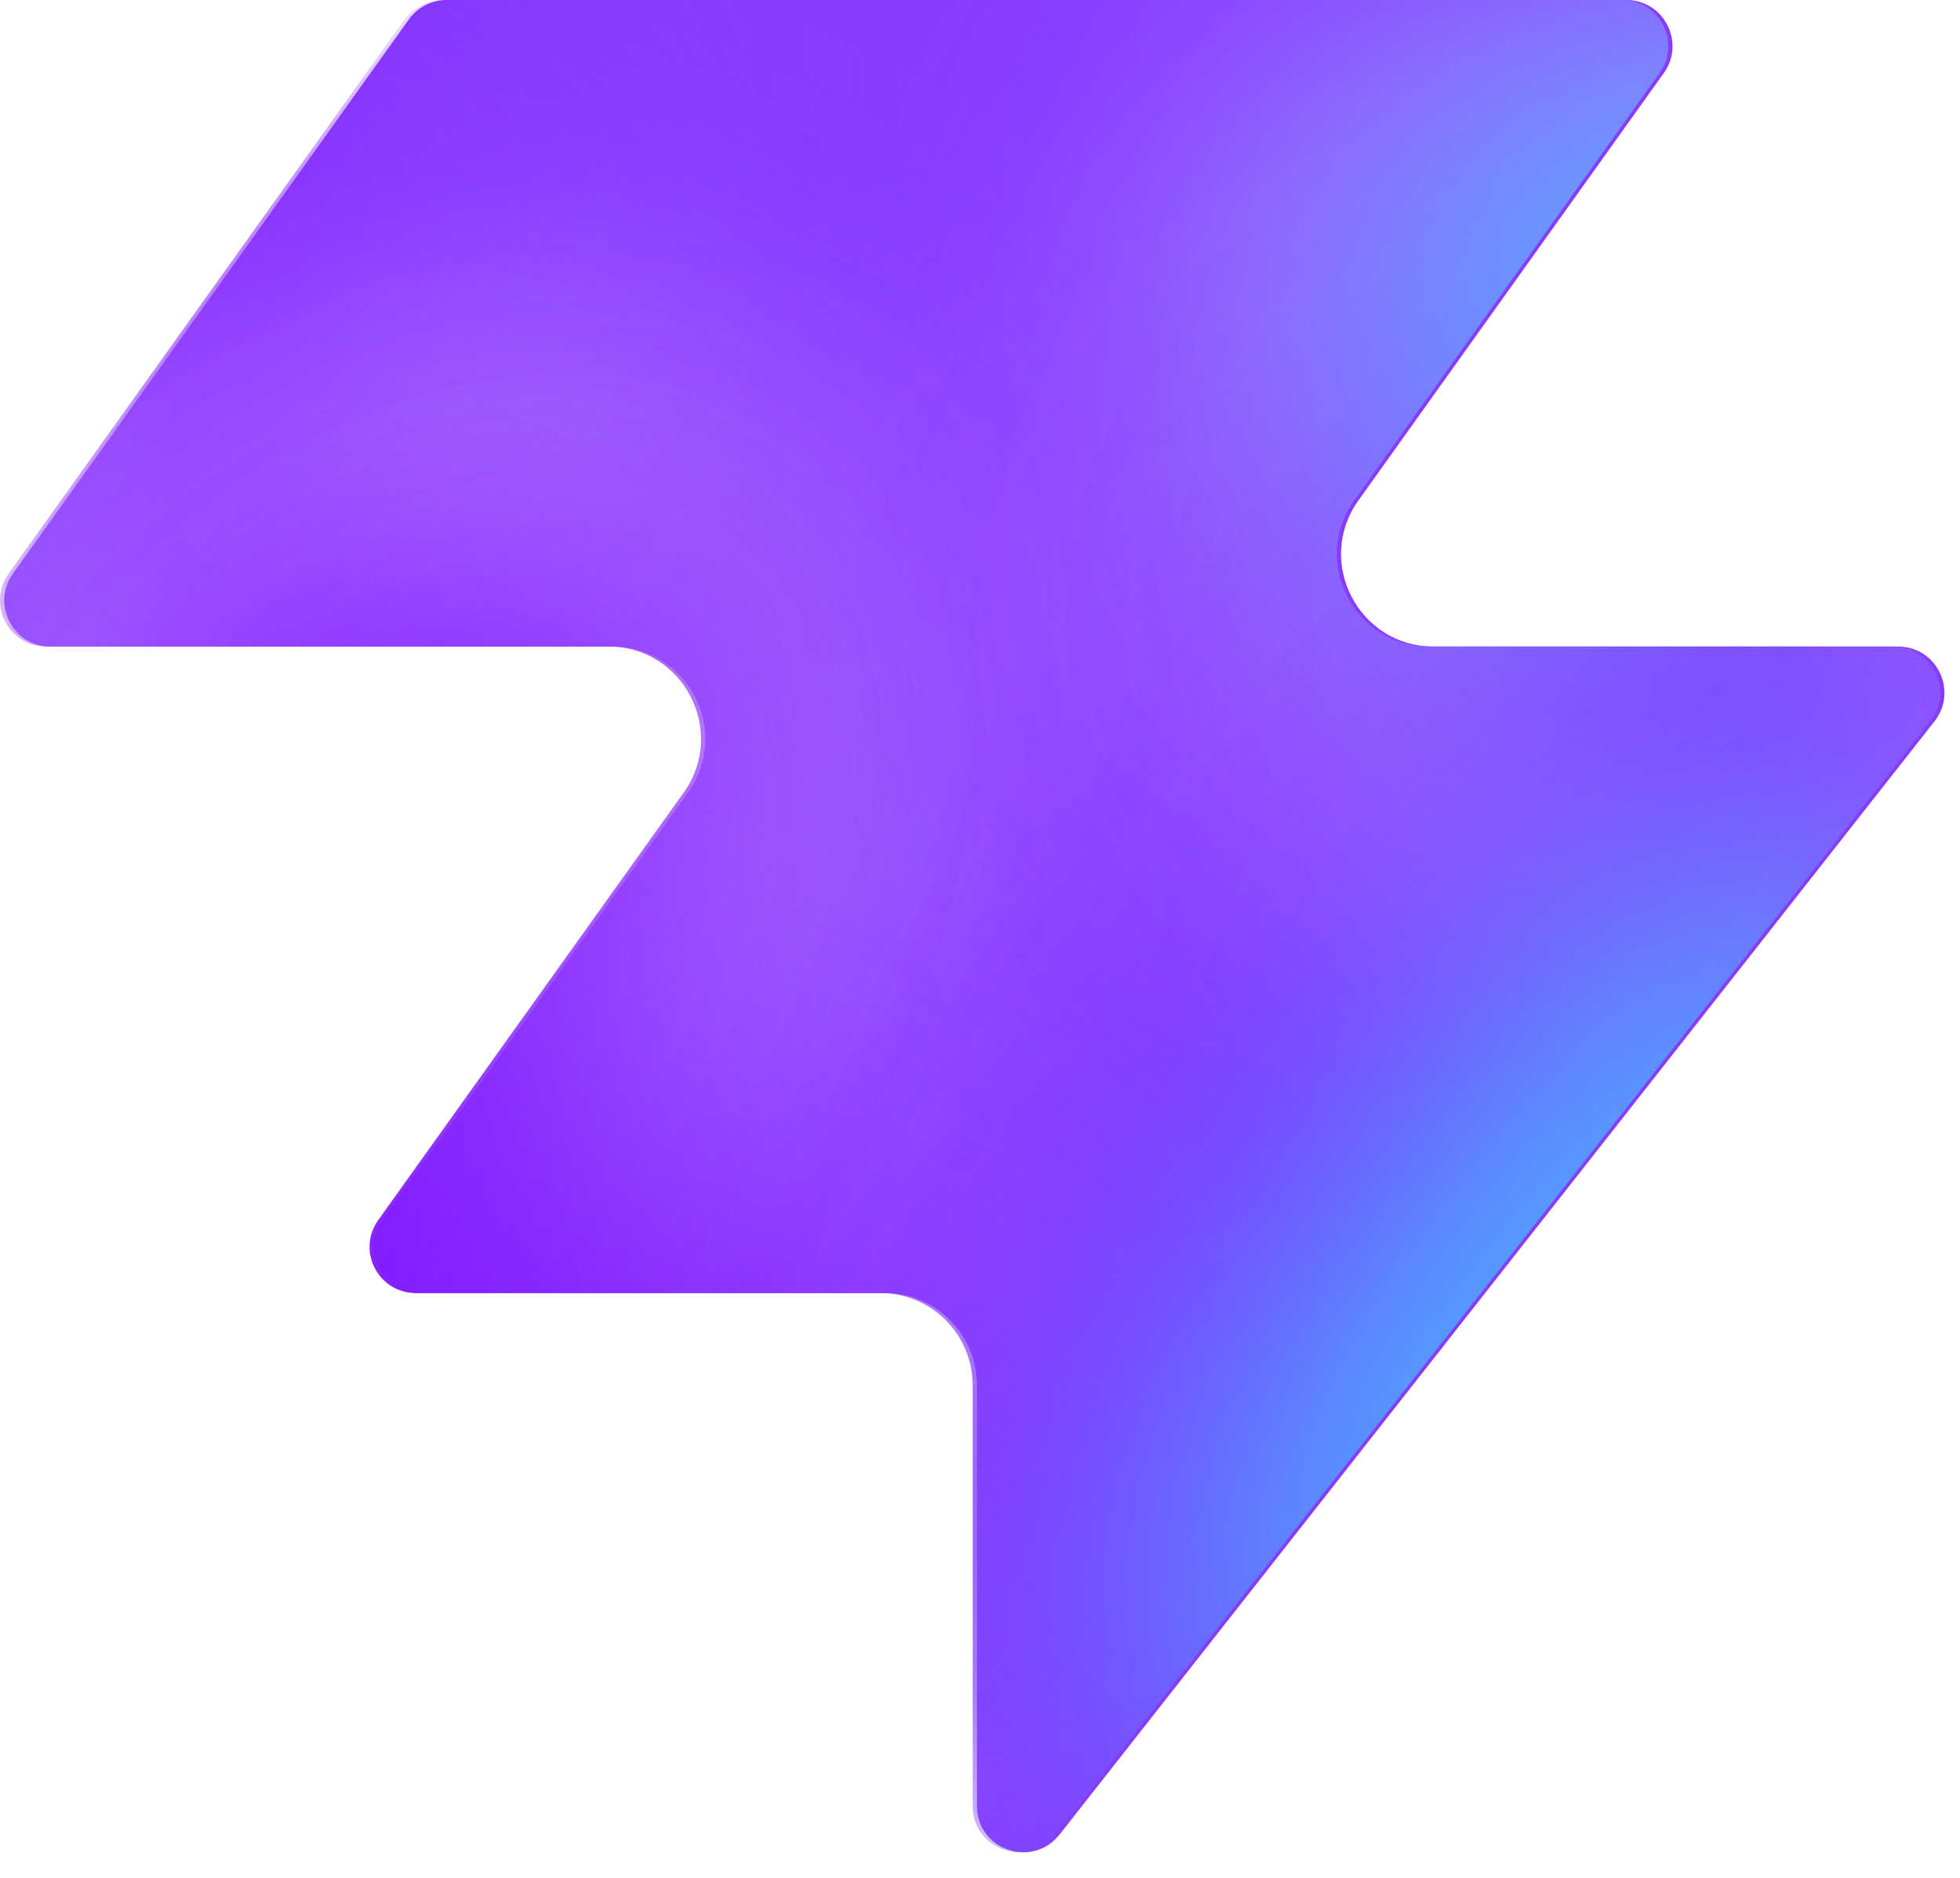
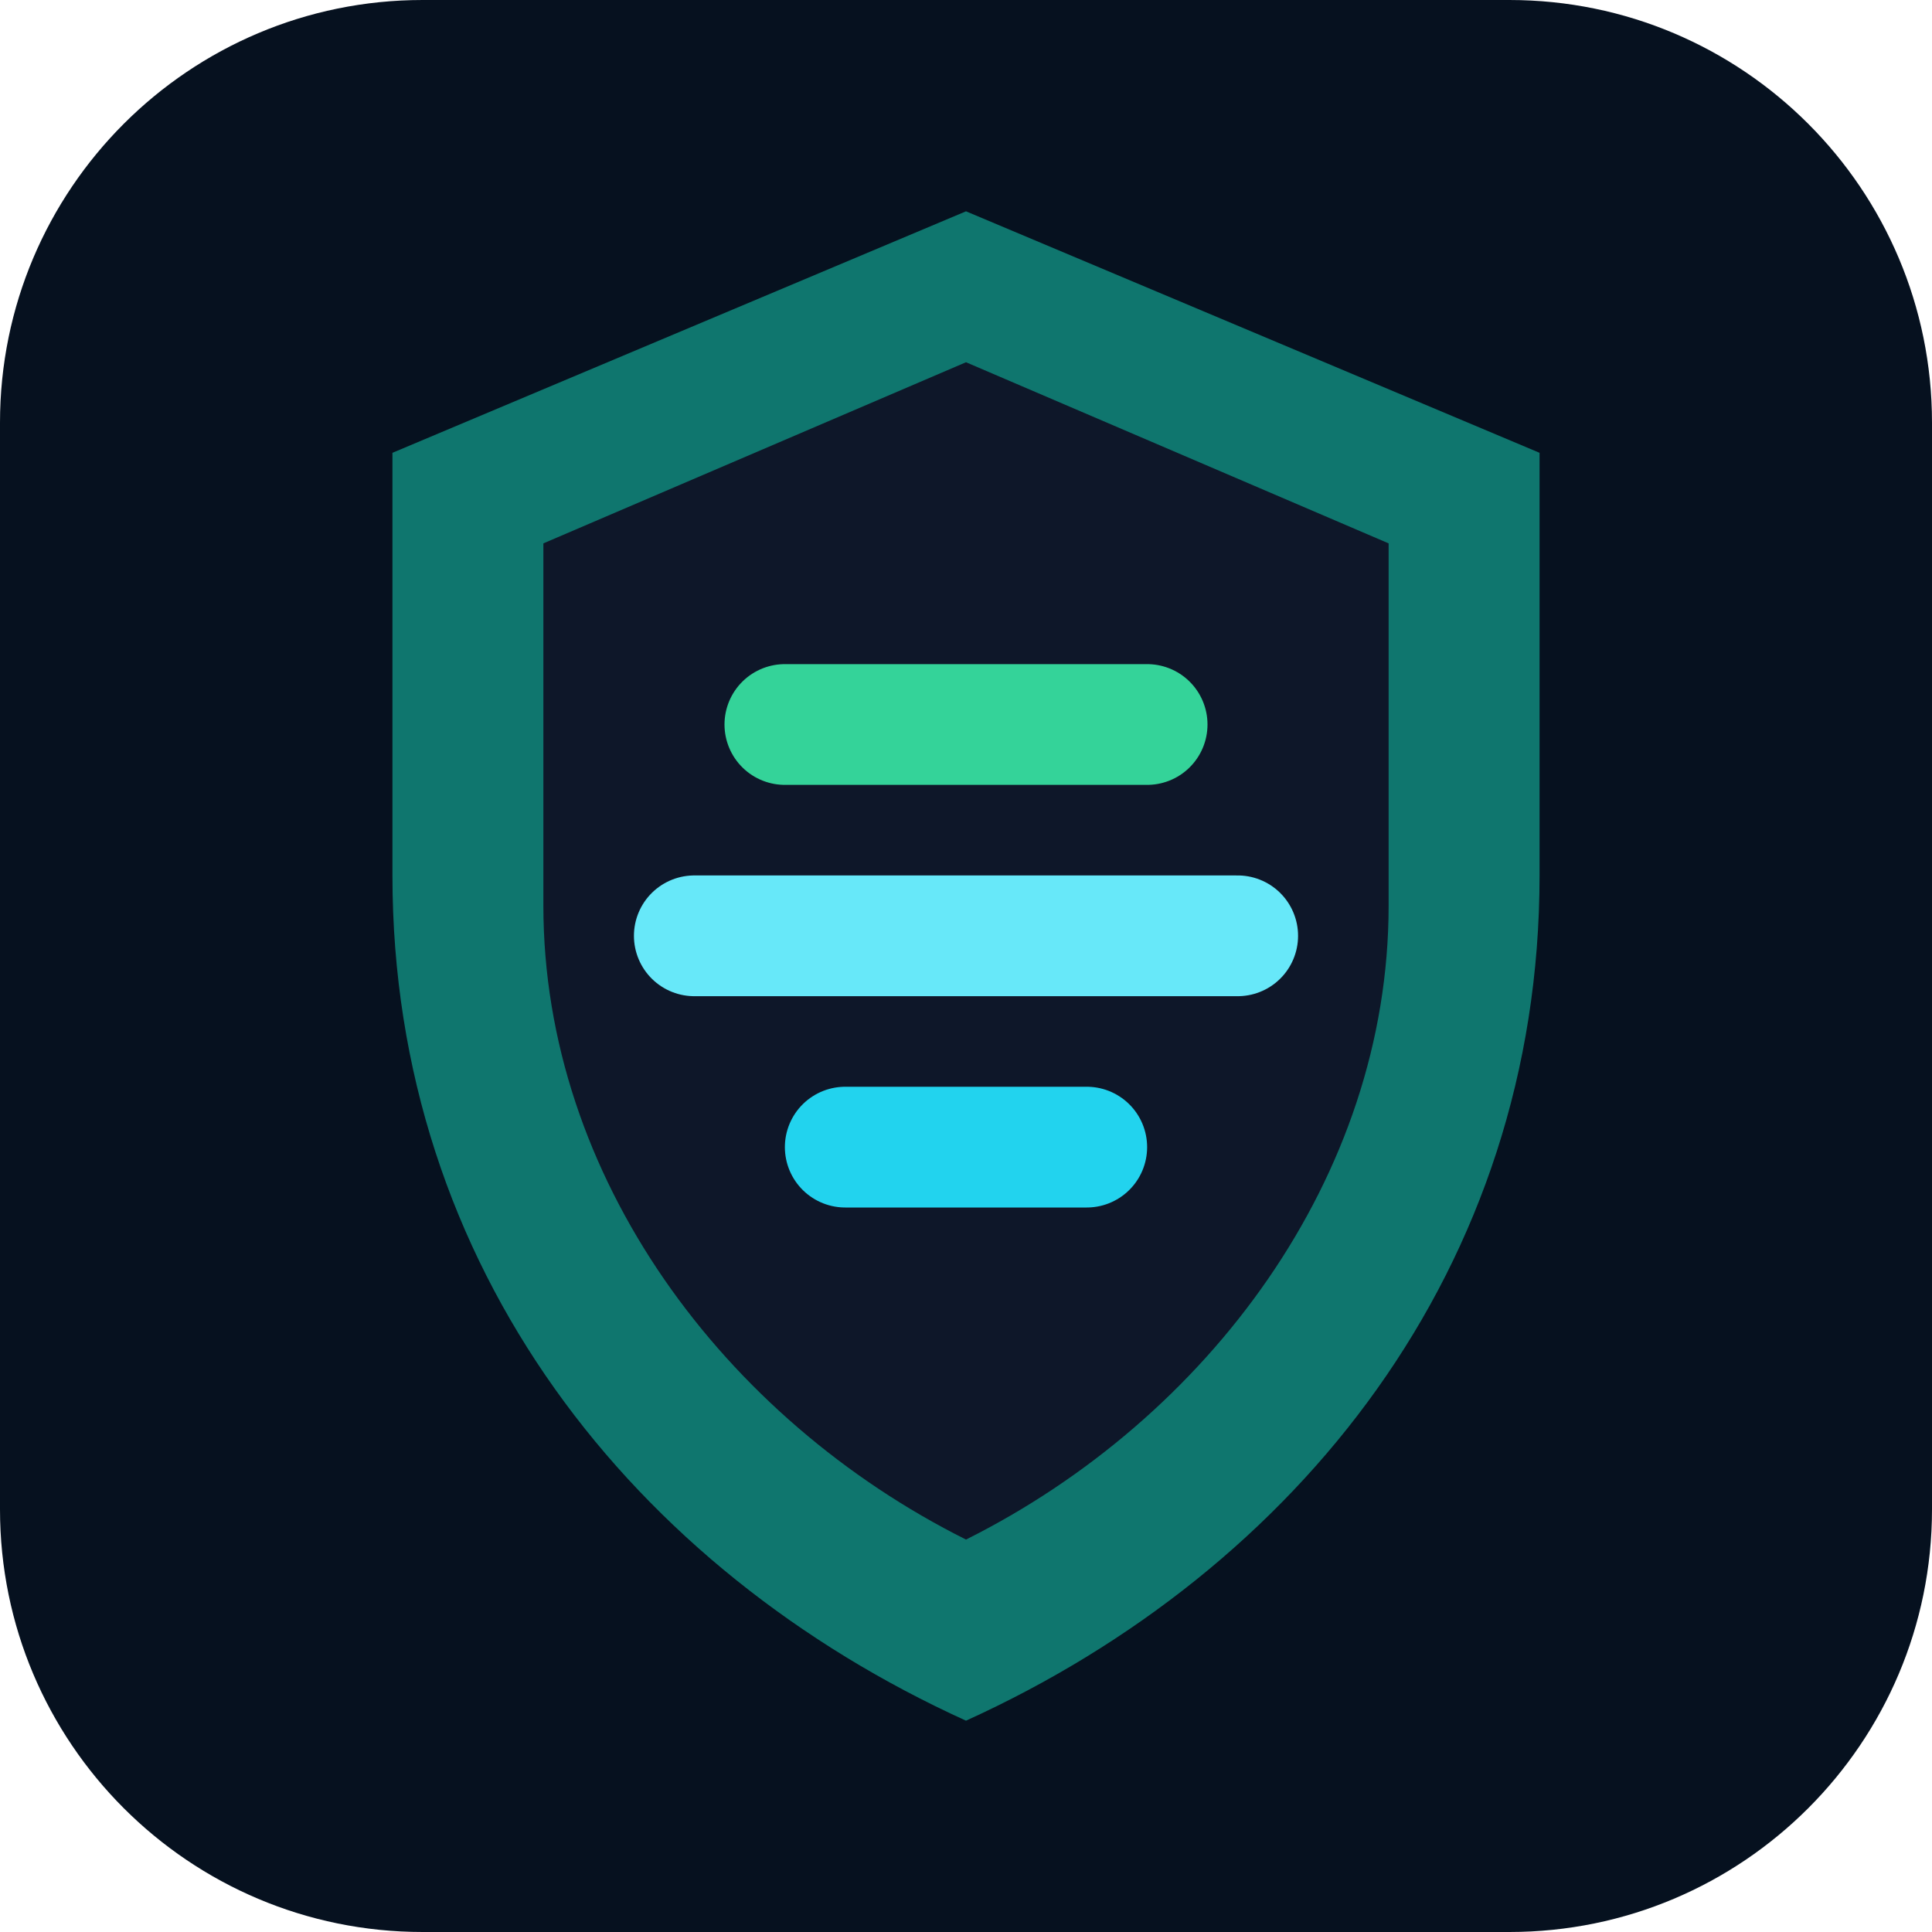
- <svg xmlns="http://www.w3.org/2000/svg" width="48" height="46" fill="none" viewBox="0 0 48 46">
-   <path fill="#863bff" d="M25.946 44.938c-.664.845-2.021.375-2.021-.698V33.937a2.26 2.26 0 0 0-2.262-2.262H10.287c-.92 0-1.456-1.04-.92-1.788l7.48-10.471c1.07-1.497 0-3.578-1.842-3.578H1.237c-.92 0-1.456-1.04-.92-1.788L10.013.474c.214-.297.556-.474.92-.474h28.894c.92 0 1.456 1.04.92 1.788l-7.48 10.471c-1.07 1.498 0 3.579 1.842 3.579h11.377c.943 0 1.473 1.088.89 1.83L25.947 44.94z" style="fill:#863bff;fill:color(display-p3 .525 .23 1);fill-opacity:1" />
-   <mask id="a" width="48" height="46" x="0" y="0" maskUnits="userSpaceOnUse" style="mask-type:alpha">
-     <path fill="#000" d="M25.842 44.938c-.664.844-2.021.375-2.021-.698V33.937a2.26 2.26 0 0 0-2.262-2.262H10.183c-.92 0-1.456-1.04-.92-1.788l7.48-10.471c1.07-1.498 0-3.579-1.842-3.579H1.133c-.92 0-1.456-1.04-.92-1.787L9.91.473c.214-.297.556-.474.92-.474h28.894c.92 0 1.456 1.04.92 1.788l-7.48 10.471c-1.07 1.498 0 3.578 1.842 3.578h11.377c.943 0 1.473 1.088.89 1.832L25.843 44.94z" style="fill:#000;fill-opacity:1" />
-   </mask>
-   <g mask="url(#a)">
-     <g filter="url(#b)">
-       <ellipse cx="5.508" cy="14.704" fill="#ede6ff" rx="5.508" ry="14.704" style="fill:#ede6ff;fill:color(display-p3 .927 .903 1);fill-opacity:1" transform="matrix(.00324 1 1 -.00324 -4.47 31.516)" />
-     </g>
-     <g filter="url(#c)">
-       <ellipse cx="10.399" cy="29.851" fill="#ede6ff" rx="10.399" ry="29.851" style="fill:#ede6ff;fill:color(display-p3 .927 .903 1);fill-opacity:1" transform="matrix(.00324 1 1 -.00324 -39.328 7.883)" />
-     </g>
-     <g filter="url(#d)">
-       <ellipse cx="5.508" cy="30.487" fill="#7e14ff" rx="5.508" ry="30.487" style="fill:#7e14ff;fill:color(display-p3 .492 .077 1);fill-opacity:1" transform="rotate(89.814 -25.913 -14.639)scale(1 -1)" />
-     </g>
-     <g filter="url(#e)">
-       <ellipse cx="5.508" cy="30.599" fill="#7e14ff" rx="5.508" ry="30.599" style="fill:#7e14ff;fill:color(display-p3 .492 .077 1);fill-opacity:1" transform="rotate(89.814 -32.644 -3.334)scale(1 -1)" />
-     </g>
-     <g filter="url(#f)">
-       <ellipse cx="5.508" cy="30.599" fill="#7e14ff" rx="5.508" ry="30.599" style="fill:#7e14ff;fill:color(display-p3 .492 .077 1);fill-opacity:1" transform="matrix(.00324 1 1 -.00324 -34.34 30.47)" />
-     </g>
-     <g filter="url(#g)">
-       <ellipse cx="14.072" cy="22.078" fill="#ede6ff" rx="14.072" ry="22.078" style="fill:#ede6ff;fill:color(display-p3 .927 .903 1);fill-opacity:1" transform="rotate(93.35 24.506 48.493)scale(-1 1)" />
-     </g>
-     <g filter="url(#h)">
-       <ellipse cx="3.47" cy="21.501" fill="#7e14ff" rx="3.47" ry="21.501" style="fill:#7e14ff;fill:color(display-p3 .492 .077 1);fill-opacity:1" transform="rotate(89.009 28.708 47.59)scale(-1 1)" />
-     </g>
-     <g filter="url(#i)">
-       <ellipse cx="3.47" cy="21.501" fill="#7e14ff" rx="3.47" ry="21.501" style="fill:#7e14ff;fill:color(display-p3 .492 .077 1);fill-opacity:1" transform="rotate(89.009 28.708 47.59)scale(-1 1)" />
-     </g>
-     <g filter="url(#j)">
-       <ellipse cx=".387" cy="8.972" fill="#7e14ff" rx="4.407" ry="29.108" style="fill:#7e14ff;fill:color(display-p3 .492 .077 1);fill-opacity:1" transform="rotate(39.51 .387 8.972)" />
-     </g>
-     <g filter="url(#k)">
-       <ellipse cx="47.523" cy="-6.092" fill="#7e14ff" rx="4.407" ry="29.108" style="fill:#7e14ff;fill:color(display-p3 .492 .077 1);fill-opacity:1" transform="rotate(37.892 47.523 -6.092)" />
-     </g>
-     <g filter="url(#l)">
-       <ellipse cx="41.412" cy="6.333" fill="#47bfff" rx="5.971" ry="9.665" style="fill:#47bfff;fill:color(display-p3 .28 .748 1);fill-opacity:1" transform="rotate(37.892 41.412 6.333)" />
-     </g>
-     <g filter="url(#m)">
-       <ellipse cx="-1.879" cy="38.332" fill="#7e14ff" rx="4.407" ry="29.108" style="fill:#7e14ff;fill:color(display-p3 .492 .077 1);fill-opacity:1" transform="rotate(37.892 -1.88 38.332)" />
-     </g>
-     <g filter="url(#n)">
-       <ellipse cx="-1.879" cy="38.332" fill="#7e14ff" rx="4.407" ry="29.108" style="fill:#7e14ff;fill:color(display-p3 .492 .077 1);fill-opacity:1" transform="rotate(37.892 -1.88 38.332)" />
-     </g>
-     <g filter="url(#o)">
-       <ellipse cx="35.651" cy="29.907" fill="#7e14ff" rx="4.407" ry="29.108" style="fill:#7e14ff;fill:color(display-p3 .492 .077 1);fill-opacity:1" transform="rotate(37.892 35.651 29.907)" />
-     </g>
-     <g filter="url(#p)">
-       <ellipse cx="38.418" cy="32.4" fill="#47bfff" rx="5.971" ry="15.297" style="fill:#47bfff;fill:color(display-p3 .28 .748 1);fill-opacity:1" transform="rotate(37.892 38.418 32.4)" />
-     </g>
-   </g>
-   <defs>
-     <filter id="b" width="60.045" height="41.654" x="-19.77" y="16.149" color-interpolation-filters="sRGB" filterUnits="userSpaceOnUse">
-       <feFlood flood-opacity="0" result="BackgroundImageFix" />
-       <feBlend in="SourceGraphic" in2="BackgroundImageFix" result="shape" />
-       <feGaussianBlur result="effect1_foregroundBlur_2002_17158" stdDeviation="7.659" />
-     </filter>
-     <filter id="c" width="90.34" height="51.437" x="-54.613" y="-7.533" color-interpolation-filters="sRGB" filterUnits="userSpaceOnUse">
-       <feFlood flood-opacity="0" result="BackgroundImageFix" />
-       <feBlend in="SourceGraphic" in2="BackgroundImageFix" result="shape" />
-       <feGaussianBlur result="effect1_foregroundBlur_2002_17158" stdDeviation="7.659" />
-     </filter>
-     <filter id="d" width="79.355" height="29.4" x="-49.64" y="2.03" color-interpolation-filters="sRGB" filterUnits="userSpaceOnUse">
-       <feFlood flood-opacity="0" result="BackgroundImageFix" />
-       <feBlend in="SourceGraphic" in2="BackgroundImageFix" result="shape" />
-       <feGaussianBlur result="effect1_foregroundBlur_2002_17158" stdDeviation="4.596" />
-     </filter>
-     <filter id="e" width="79.579" height="29.4" x="-45.045" y="20.029" color-interpolation-filters="sRGB" filterUnits="userSpaceOnUse">
-       <feFlood flood-opacity="0" result="BackgroundImageFix" />
-       <feBlend in="SourceGraphic" in2="BackgroundImageFix" result="shape" />
-       <feGaussianBlur result="effect1_foregroundBlur_2002_17158" stdDeviation="4.596" />
-     </filter>
-     <filter id="f" width="79.579" height="29.4" x="-43.513" y="21.178" color-interpolation-filters="sRGB" filterUnits="userSpaceOnUse">
-       <feFlood flood-opacity="0" result="BackgroundImageFix" />
-       <feBlend in="SourceGraphic" in2="BackgroundImageFix" result="shape" />
-       <feGaussianBlur result="effect1_foregroundBlur_2002_17158" stdDeviation="4.596" />
-     </filter>
-     <filter id="g" width="74.749" height="58.852" x="15.756" y="-17.901" color-interpolation-filters="sRGB" filterUnits="userSpaceOnUse">
-       <feFlood flood-opacity="0" result="BackgroundImageFix" />
-       <feBlend in="SourceGraphic" in2="BackgroundImageFix" result="shape" />
-       <feGaussianBlur result="effect1_foregroundBlur_2002_17158" stdDeviation="7.659" />
-     </filter>
-     <filter id="h" width="61.377" height="25.362" x="23.548" y="2.284" color-interpolation-filters="sRGB" filterUnits="userSpaceOnUse">
-       <feFlood flood-opacity="0" result="BackgroundImageFix" />
-       <feBlend in="SourceGraphic" in2="BackgroundImageFix" result="shape" />
-       <feGaussianBlur result="effect1_foregroundBlur_2002_17158" stdDeviation="4.596" />
-     </filter>
-     <filter id="i" width="61.377" height="25.362" x="23.548" y="2.284" color-interpolation-filters="sRGB" filterUnits="userSpaceOnUse">
-       <feFlood flood-opacity="0" result="BackgroundImageFix" />
-       <feBlend in="SourceGraphic" in2="BackgroundImageFix" result="shape" />
-       <feGaussianBlur result="effect1_foregroundBlur_2002_17158" stdDeviation="4.596" />
-     </filter>
-     <filter id="j" width="56.045" height="63.649" x="-27.636" y="-22.853" color-interpolation-filters="sRGB" filterUnits="userSpaceOnUse">
-       <feFlood flood-opacity="0" result="BackgroundImageFix" />
-       <feBlend in="SourceGraphic" in2="BackgroundImageFix" result="shape" />
-       <feGaussianBlur result="effect1_foregroundBlur_2002_17158" stdDeviation="4.596" />
-     </filter>
-     <filter id="k" width="54.814" height="64.646" x="20.116" y="-38.415" color-interpolation-filters="sRGB" filterUnits="userSpaceOnUse">
-       <feFlood flood-opacity="0" result="BackgroundImageFix" />
-       <feBlend in="SourceGraphic" in2="BackgroundImageFix" result="shape" />
-       <feGaussianBlur result="effect1_foregroundBlur_2002_17158" stdDeviation="4.596" />
-     </filter>
-     <filter id="l" width="33.541" height="35.313" x="24.641" y="-11.323" color-interpolation-filters="sRGB" filterUnits="userSpaceOnUse">
-       <feFlood flood-opacity="0" result="BackgroundImageFix" />
-       <feBlend in="SourceGraphic" in2="BackgroundImageFix" result="shape" />
-       <feGaussianBlur result="effect1_foregroundBlur_2002_17158" stdDeviation="4.596" />
-     </filter>
-     <filter id="m" width="54.814" height="64.646" x="-29.286" y="6.009" color-interpolation-filters="sRGB" filterUnits="userSpaceOnUse">
-       <feFlood flood-opacity="0" result="BackgroundImageFix" />
-       <feBlend in="SourceGraphic" in2="BackgroundImageFix" result="shape" />
-       <feGaussianBlur result="effect1_foregroundBlur_2002_17158" stdDeviation="4.596" />
-     </filter>
-     <filter id="n" width="54.814" height="64.646" x="-29.286" y="6.009" color-interpolation-filters="sRGB" filterUnits="userSpaceOnUse">
-       <feFlood flood-opacity="0" result="BackgroundImageFix" />
-       <feBlend in="SourceGraphic" in2="BackgroundImageFix" result="shape" />
-       <feGaussianBlur result="effect1_foregroundBlur_2002_17158" stdDeviation="4.596" />
-     </filter>
-     <filter id="o" width="54.814" height="64.646" x="8.244" y="-2.416" color-interpolation-filters="sRGB" filterUnits="userSpaceOnUse">
-       <feFlood flood-opacity="0" result="BackgroundImageFix" />
-       <feBlend in="SourceGraphic" in2="BackgroundImageFix" result="shape" />
-       <feGaussianBlur result="effect1_foregroundBlur_2002_17158" stdDeviation="4.596" />
-     </filter>
-     <filter id="p" width="39.409" height="43.623" x="18.713" y="10.588" color-interpolation-filters="sRGB" filterUnits="userSpaceOnUse">
-       <feFlood flood-opacity="0" result="BackgroundImageFix" />
-       <feBlend in="SourceGraphic" in2="BackgroundImageFix" result="shape" />
-       <feGaussianBlur result="effect1_foregroundBlur_2002_17158" stdDeviation="4.596" />
-     </filter>
-   </defs>
+ <svg xmlns="http://www.w3.org/2000/svg" viewBox="0 0 64 64">
+   <rect width="64" height="64" rx="14" fill="#06111f" />
+   <path d="M32 7L51 15V29C51 42 43 52 32 57C21 52 13 42 13 29V15L32 7Z" fill="#0f766e" />
+   <path d="M32 12L46 18V30C46 39 40 47 32 51C24 47 18 39 18 30V18L32 12Z" fill="#0e1729" />
+   <path d="M23 31H41" stroke="#67e8f9" stroke-width="4" stroke-linecap="round" />
+   <path d="M26 24H38" stroke="#34d399" stroke-width="4" stroke-linecap="round" />
+   <path d="M28 38H36" stroke="#22d3ee" stroke-width="4" stroke-linecap="round" />
</svg>
